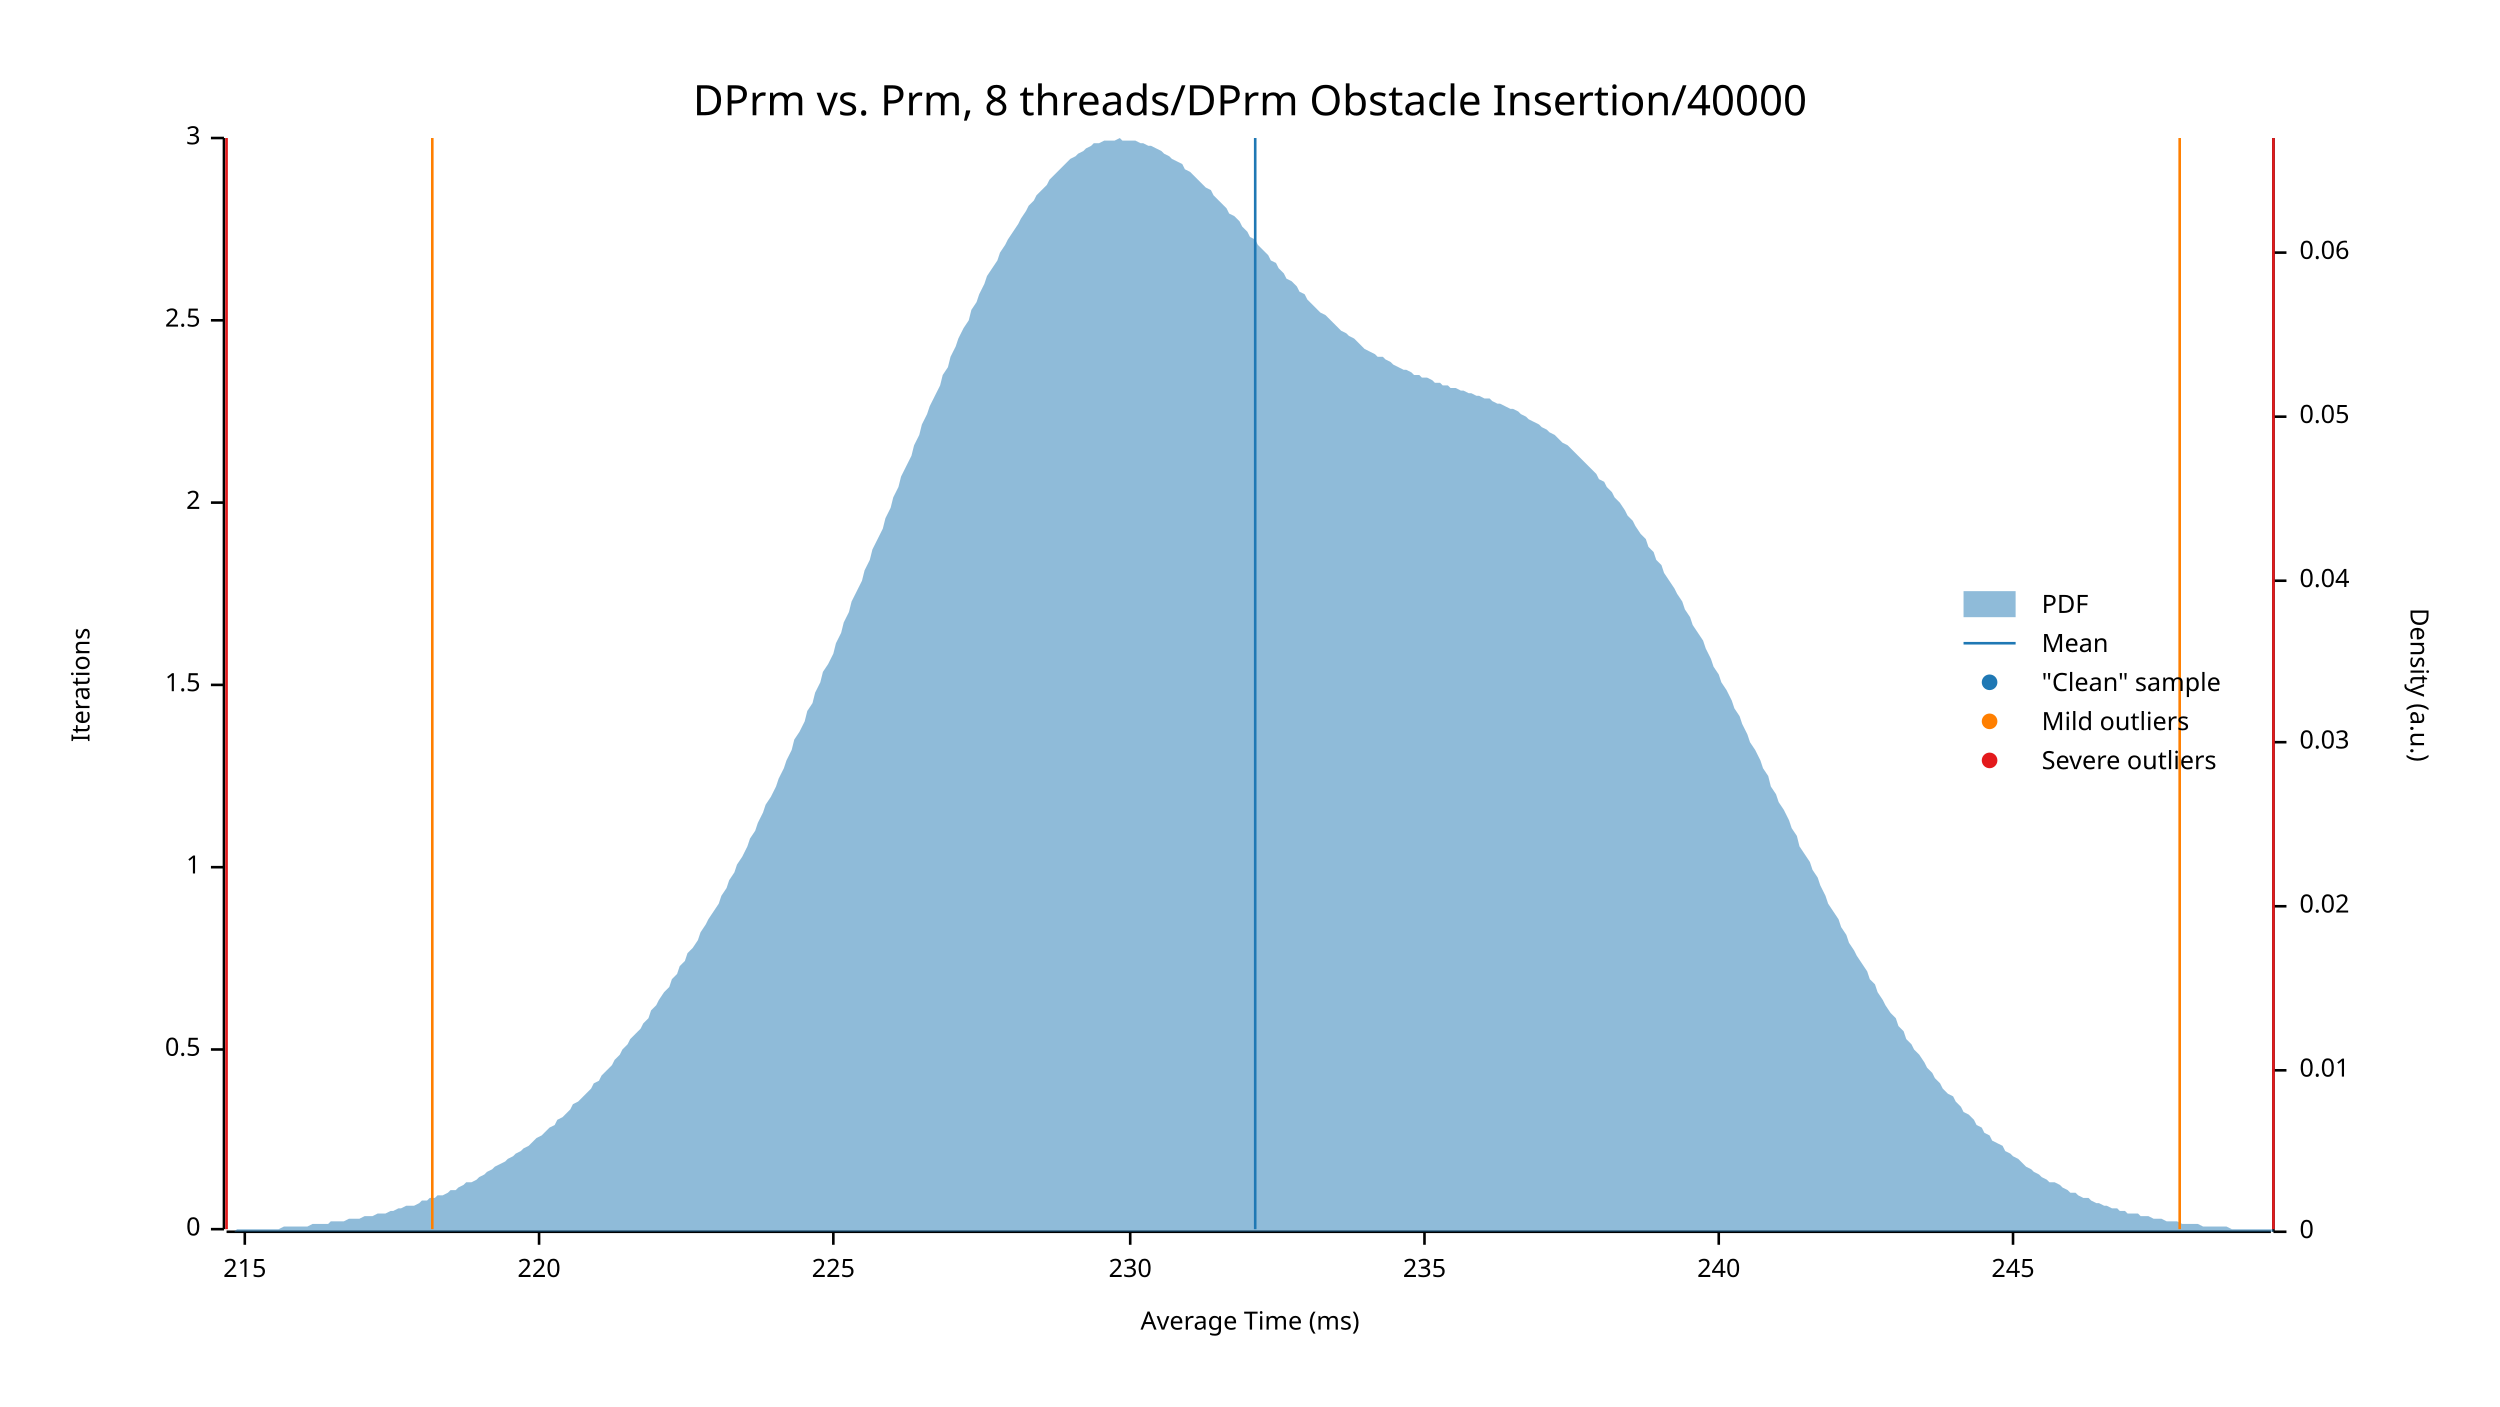
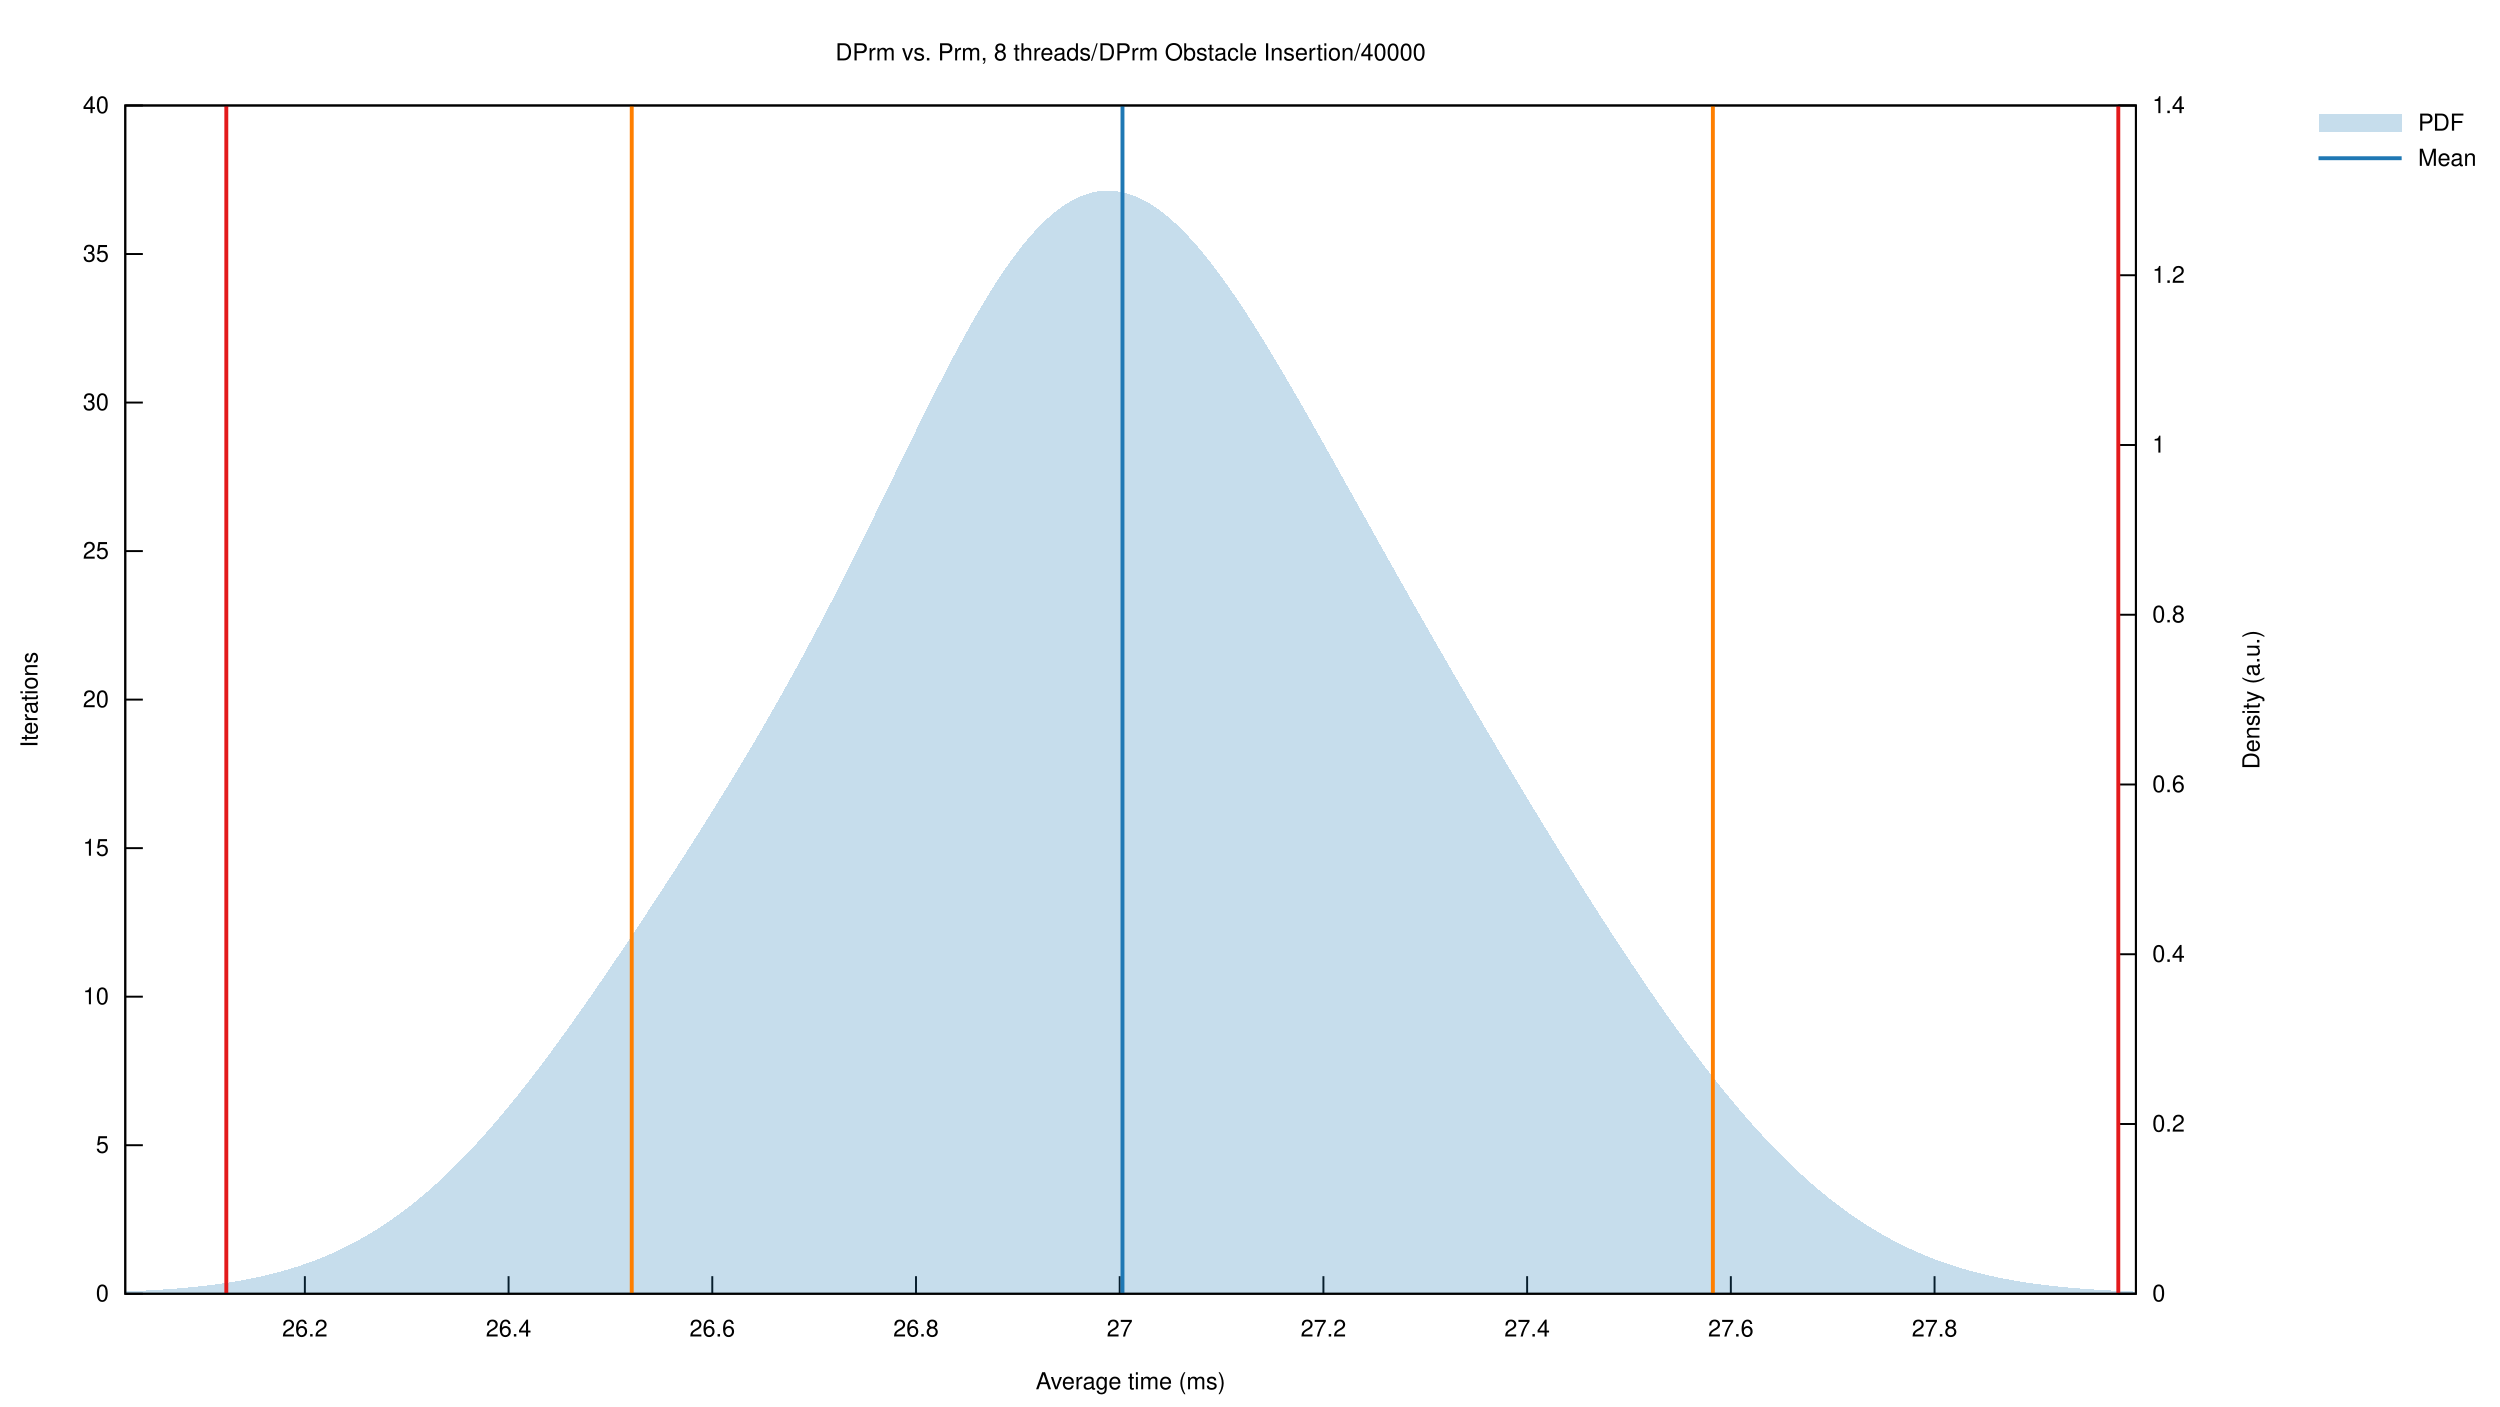
- <svg xmlns="http://www.w3.org/2000/svg" width="960" height="540" viewBox="0 0 960 540">
-   <text x="480" y="32" dy="0.76em" text-anchor="middle" font-family="sans-serif" font-size="16.129" opacity="1" fill="#000000">
- DPrm vs. Prm, 8 threads/DPrm Obstacle Insertion/40000
- </text>
-   <text x="27" y="263" dy="0.76em" text-anchor="middle" font-family="sans-serif" font-size="9.677" opacity="1" fill="#000000" transform="rotate(270, 27, 263)">
- Iterations
- </text>
-   <text x="480" y="513" dy="-0.5ex" text-anchor="middle" font-family="sans-serif" font-size="9.677" opacity="1" fill="#000000">
- Average Time (ms)
- </text>
-   <polyline fill="none" opacity="1" stroke="#000000" stroke-width="1" points="86,53 86,472 " />
-   <text x="77" y="472" dy="0.5ex" text-anchor="end" font-family="sans-serif" font-size="9.677" opacity="1" fill="#000000">
- 0
- </text>
-   <polyline fill="none" opacity="1" stroke="#000000" stroke-width="1" points="81,472 86,472 " />
-   <text x="77" y="403" dy="0.5ex" text-anchor="end" font-family="sans-serif" font-size="9.677" opacity="1" fill="#000000">
- 0.5
- </text>
-   <polyline fill="none" opacity="1" stroke="#000000" stroke-width="1" points="81,403 86,403 " />
-   <text x="77" y="333" dy="0.5ex" text-anchor="end" font-family="sans-serif" font-size="9.677" opacity="1" fill="#000000">
- 1
- </text>
-   <polyline fill="none" opacity="1" stroke="#000000" stroke-width="1" points="81,333 86,333 " />
-   <text x="77" y="263" dy="0.5ex" text-anchor="end" font-family="sans-serif" font-size="9.677" opacity="1" fill="#000000">
- 1.5
- </text>
-   <polyline fill="none" opacity="1" stroke="#000000" stroke-width="1" points="81,263 86,263 " />
-   <text x="77" y="193" dy="0.5ex" text-anchor="end" font-family="sans-serif" font-size="9.677" opacity="1" fill="#000000">
- 2
- </text>
-   <polyline fill="none" opacity="1" stroke="#000000" stroke-width="1" points="81,193 86,193 " />
-   <text x="77" y="123" dy="0.5ex" text-anchor="end" font-family="sans-serif" font-size="9.677" opacity="1" fill="#000000">
- 2.5
- </text>
-   <polyline fill="none" opacity="1" stroke="#000000" stroke-width="1" points="81,123 86,123 " />
-   <text x="77" y="53" dy="0.5ex" text-anchor="end" font-family="sans-serif" font-size="9.677" opacity="1" fill="#000000">
- 3
- </text>
-   <polyline fill="none" opacity="1" stroke="#000000" stroke-width="1" points="81,53 86,53 " />
-   <polyline fill="none" opacity="1" stroke="#000000" stroke-width="1" points="87,473 872,473 " />
-   <text x="94" y="483" dy="0.76em" text-anchor="middle" font-family="sans-serif" font-size="9.677" opacity="1" fill="#000000">
- 215
- </text>
-   <polyline fill="none" opacity="1" stroke="#000000" stroke-width="1" points="94,473 94,478 " />
-   <text x="207" y="483" dy="0.76em" text-anchor="middle" font-family="sans-serif" font-size="9.677" opacity="1" fill="#000000">
- 220
- </text>
-   <polyline fill="none" opacity="1" stroke="#000000" stroke-width="1" points="207,473 207,478 " />
-   <text x="320" y="483" dy="0.76em" text-anchor="middle" font-family="sans-serif" font-size="9.677" opacity="1" fill="#000000">
- 225
- </text>
-   <polyline fill="none" opacity="1" stroke="#000000" stroke-width="1" points="320,473 320,478 " />
-   <text x="434" y="483" dy="0.76em" text-anchor="middle" font-family="sans-serif" font-size="9.677" opacity="1" fill="#000000">
- 230
- </text>
-   <polyline fill="none" opacity="1" stroke="#000000" stroke-width="1" points="434,473 434,478 " />
-   <text x="547" y="483" dy="0.76em" text-anchor="middle" font-family="sans-serif" font-size="9.677" opacity="1" fill="#000000">
- 235
- </text>
-   <polyline fill="none" opacity="1" stroke="#000000" stroke-width="1" points="547,473 547,478 " />
-   <text x="660" y="483" dy="0.76em" text-anchor="middle" font-family="sans-serif" font-size="9.677" opacity="1" fill="#000000">
- 240
- </text>
-   <polyline fill="none" opacity="1" stroke="#000000" stroke-width="1" points="660,473 660,478 " />
-   <text x="773" y="483" dy="0.76em" text-anchor="middle" font-family="sans-serif" font-size="9.677" opacity="1" fill="#000000">
- 245
- </text>
-   <polyline fill="none" opacity="1" stroke="#000000" stroke-width="1" points="773,473 773,478 " />
-   <text x="933" y="263" dy="0.76em" text-anchor="middle" font-family="sans-serif" font-size="9.677" opacity="1" fill="#000000" transform="rotate(90, 933, 263)">
- Density (a.u.)
- </text>
-   <polyline fill="none" opacity="1" stroke="#000000" stroke-width="1" points="873,53 873,473 " />
-   <text x="883" y="473" dy="0.5ex" text-anchor="start" font-family="sans-serif" font-size="9.677" opacity="1" fill="#000000">
- 0
- </text>
-   <polyline fill="none" opacity="1" stroke="#000000" stroke-width="1" points="873,473 878,473 " />
-   <text x="883" y="411" dy="0.5ex" text-anchor="start" font-family="sans-serif" font-size="9.677" opacity="1" fill="#000000">
- 0.01
- </text>
-   <polyline fill="none" opacity="1" stroke="#000000" stroke-width="1" points="873,411 878,411 " />
-   <text x="883" y="348" dy="0.5ex" text-anchor="start" font-family="sans-serif" font-size="9.677" opacity="1" fill="#000000">
- 0.02
- </text>
-   <polyline fill="none" opacity="1" stroke="#000000" stroke-width="1" points="873,348 878,348 " />
-   <text x="883" y="285" dy="0.5ex" text-anchor="start" font-family="sans-serif" font-size="9.677" opacity="1" fill="#000000">
- 0.03
- </text>
-   <polyline fill="none" opacity="1" stroke="#000000" stroke-width="1" points="873,285 878,285 " />
-   <text x="883" y="223" dy="0.5ex" text-anchor="start" font-family="sans-serif" font-size="9.677" opacity="1" fill="#000000">
- 0.04
- </text>
-   <polyline fill="none" opacity="1" stroke="#000000" stroke-width="1" points="873,223 878,223 " />
-   <text x="883" y="160" dy="0.5ex" text-anchor="start" font-family="sans-serif" font-size="9.677" opacity="1" fill="#000000">
- 0.05
- </text>
-   <polyline fill="none" opacity="1" stroke="#000000" stroke-width="1" points="873,160 878,160 " />
-   <text x="883" y="97" dy="0.5ex" text-anchor="start" font-family="sans-serif" font-size="9.677" opacity="1" fill="#000000">
- 0.06
- </text>
-   <polyline fill="none" opacity="1" stroke="#000000" stroke-width="1" points="873,97 878,97 " />
-   <polygon opacity="0.5" fill="#1F78B4" points="87,473 88,473 90,473 91,472 93,472 94,472 96,472 98,472 99,472 101,472 102,472 104,472 105,472 107,472 109,471 110,471 112,471 113,471 115,471 116,471 118,471 120,470 121,470 123,470 124,470 126,470 127,469 129,469 131,469 132,469 134,468 135,468 137,468 138,468 140,467 142,467 143,467 145,466 146,466 148,466 150,465 151,465 153,464 154,464 156,463 157,463 159,463 161,462 162,461 164,461 165,460 167,460 168,459 170,459 172,458 173,457 175,457 176,456 178,455 179,454 181,454 183,453 184,452 186,451 187,450 189,449 190,448 192,447 194,446 195,445 197,444 198,443 200,442 201,441 203,440 205,438 206,437 208,436 209,435 211,433 213,432 214,430 216,429 217,428 219,426 220,424 222,423 224,421 225,420 227,418 228,416 230,415 231,413 233,411 235,409 236,407 238,405 239,403 241,401 242,399 244,397 246,395 247,393 249,391 250,388 252,386 253,384 255,381 257,379 258,376 260,374 261,371 263,369 264,366 266,364 268,361 269,358 271,355 272,353 274,350 276,347 277,344 279,341 280,338 282,335 283,332 285,329 287,325 288,322 290,319 291,316 293,312 294,309 296,306 298,302 299,299 301,295 302,292 304,288 305,284 307,281 309,277 310,273 312,270 313,266 315,262 316,258 318,255 320,251 321,247 323,243 324,239 326,235 327,231 329,227 331,223 332,219 334,215 335,211 337,207 339,203 340,199 342,195 343,191 345,187 346,183 348,179 350,175 351,171 353,167 354,163 356,159 357,156 359,152 361,148 362,144 364,141 365,137 367,133 368,130 370,126 372,123 373,119 375,116 376,113 378,109 379,106 381,103 383,100 384,97 386,94 387,92 389,89 391,86 392,84 394,81 395,79 397,77 398,75 400,73 402,71 403,69 405,67 406,66 408,64 409,63 411,61 413,60 414,59 416,58 417,57 419,56 420,55 422,55 424,54 425,54 427,54 428,54 430,53 431,54 433,54 435,54 436,54 438,55 439,55 441,56 442,56 444,57 446,58 447,59 449,60 450,61 452,62 454,63 455,65 457,66 458,67 460,69 461,70 463,72 465,73 466,75 468,77 469,78 471,80 472,82 474,83 476,85 477,87 479,89 480,91 482,92 483,94 485,96 487,98 488,100 490,101 491,103 493,105 494,107 496,108 498,110 499,112 501,113 502,115 504,117 505,118 507,120 509,121 510,122 512,124 513,125 515,127 517,128 518,129 520,130 521,131 523,133 524,134 526,135 528,136 529,137 531,137 532,138 534,139 535,140 537,141 539,142 540,142 542,143 543,144 545,144 546,145 548,145 550,146 551,147 553,147 554,148 556,148 557,149 559,149 561,150 562,150 564,151 565,151 567,152 568,152 570,153 572,153 573,154 575,155 576,155 578,156 580,157 581,157 583,158 584,159 586,160 587,161 589,162 591,163 592,164 594,165 595,166 597,167 598,168 600,170 602,171 603,172 605,174 606,175 608,177 609,178 611,180 613,182 614,184 616,185 617,187 619,189 620,191 622,193 624,196 625,198 627,200 628,202 630,205 632,207 633,210 635,212 636,215 638,217 639,220 641,223 643,226 644,228 646,231 647,234 649,237 650,240 652,243 654,246 655,249 657,253 658,256 660,259 661,262 663,265 665,269 666,272 668,275 669,278 671,282 672,285 674,288 676,292 677,295 679,298 680,302 682,305 683,308 685,311 687,315 688,318 690,321 691,325 693,328 695,331 696,334 698,337 699,340 701,344 702,347 704,350 706,353 707,356 709,359 710,362 712,365 713,367 715,370 717,373 718,376 720,378 721,381 723,384 724,386 726,389 728,391 729,394 731,396 732,399 734,401 735,403 737,405 739,408 740,410 742,412 743,414 745,416 746,418 748,420 750,421 751,423 753,425 754,427 756,428 758,430 759,432 761,433 762,435 764,436 765,438 767,439 769,440 770,442 772,443 773,444 775,445 776,446 778,448 780,449 781,450 783,451 784,452 786,453 787,454 789,454 791,455 792,456 794,457 795,458 797,458 798,459 800,460 802,460 803,461 805,462 806,462 808,463 809,463 811,464 813,464 814,465 816,465 817,466 819,466 821,466 822,467 824,467 825,467 827,468 828,468 830,468 832,469 833,469 835,469 836,469 838,470 839,470 841,470 843,470 844,470 846,471 847,471 849,471 850,471 852,471 854,471 855,471 857,472 858,472 860,472 861,472 863,472 865,472 866,472 868,472 869,472 871,472 873,472 873,473 87,473 " />
-   <polyline fill="none" opacity="1" stroke="#1F78B4" stroke-width="1" points="482,472 482,53 " />
-   <polyline fill="none" opacity="1" stroke="#FF7F00" stroke-width="1" points="166,472 166,53 " />
-   <polyline fill="none" opacity="1" stroke="#FF7F00" stroke-width="1" points="837,472 837,53 " />
-   <polyline fill="none" opacity="1" stroke="#E31A1C" stroke-width="1" points="87,472 87,53 " />
-   <polyline fill="none" opacity="1" stroke="#E31A1C" stroke-width="1" points="873,472 873,53 " />
-   <text x="784" y="228" dy="0.76em" text-anchor="start" font-family="sans-serif" font-size="9.677" opacity="1" fill="#000000">
- PDF
- </text>
-   <text x="784" y="243" dy="0.76em" text-anchor="start" font-family="sans-serif" font-size="9.677" opacity="1" fill="#000000">
- Mean
- </text>
-   <text x="784" y="258" dy="0.76em" text-anchor="start" font-family="sans-serif" font-size="9.677" opacity="1" fill="#000000">
- "Clean" sample
- </text>
-   <text x="784" y="273" dy="0.76em" text-anchor="start" font-family="sans-serif" font-size="9.677" opacity="1" fill="#000000">
- Mild outliers
- </text>
-   <text x="784" y="288" dy="0.76em" text-anchor="start" font-family="sans-serif" font-size="9.677" opacity="1" fill="#000000">
- Severe outliers
- </text>
-   <rect x="754" y="227" width="20" height="10" opacity="0.5" fill="#1F78B4" stroke="none" />
-   <polyline fill="none" opacity="1" stroke="#1F78B4" stroke-width="1" points="754,247 774,247 " />
-   <circle cx="764" cy="262" r="3" opacity="1" fill="#1F78B4" stroke="none" stroke-width="1" />
-   <circle cx="764" cy="277" r="3" opacity="1" fill="#FF7F00" stroke="none" stroke-width="1" />
-   <circle cx="764" cy="292" r="3" opacity="1" fill="#E31A1C" stroke="none" stroke-width="1" />
+ <svg xmlns="http://www.w3.org/2000/svg" xmlns:xlink="http://www.w3.org/1999/xlink" viewBox="0 0 1280 720">
+   <g id="gnuplot_canvas">
+     <rect x="0" y="0" width="1280" height="720" fill="none" />
+     <defs>
+       <circle id="gpDot" r="0.5" stroke-width="0.5" stroke="currentColor" />
+       <path id="gpPt0" stroke-width="0.222" stroke="currentColor" d="M-1,0 h2 M0,-1 v2" />
+       <path id="gpPt1" stroke-width="0.222" stroke="currentColor" d="M-1,-1 L1,1 M1,-1 L-1,1" />
+       <path id="gpPt2" stroke-width="0.222" stroke="currentColor" d="M-1,0 L1,0 M0,-1 L0,1 M-1,-1 L1,1 M-1,1 L1,-1" />
+       <rect id="gpPt3" stroke-width="0.222" stroke="currentColor" x="-1" y="-1" width="2" height="2" />
+       <rect id="gpPt4" stroke-width="0.222" stroke="currentColor" fill="currentColor" x="-1" y="-1" width="2" height="2" />
+       <circle id="gpPt5" stroke-width="0.222" stroke="currentColor" cx="0" cy="0" r="1" />
+       <use xlink:href="#gpPt5" id="gpPt6" fill="currentColor" stroke="none" />
+       <path id="gpPt7" stroke-width="0.222" stroke="currentColor" d="M0,-1.33 L-1.33,0.67 L1.33,0.67 z" />
+       <use xlink:href="#gpPt7" id="gpPt8" fill="currentColor" stroke="none" />
+       <use xlink:href="#gpPt7" id="gpPt9" stroke="currentColor" transform="rotate(180)" />
+       <use xlink:href="#gpPt9" id="gpPt10" fill="currentColor" stroke="none" />
+       <use xlink:href="#gpPt3" id="gpPt11" stroke="currentColor" transform="rotate(45)" />
+       <use xlink:href="#gpPt11" id="gpPt12" fill="currentColor" stroke="none" />
+       <path id="gpPt13" stroke-width="0.222" stroke="currentColor" d="M0,1.330 L1.265,0.411 L0.782,-1.067 L-0.782,-1.076 L-1.265,0.411 z" />
+       <use xlink:href="#gpPt13" id="gpPt14" fill="currentColor" stroke="none" />
+       <filter id="textbox" filterUnits="objectBoundingBox" x="0" y="0" height="1" width="1">
+         <feFlood flood-color="white" flood-opacity="1" result="bgnd" />
+         <feComposite in="SourceGraphic" in2="bgnd" operator="atop" />
+       </filter>
+       <filter id="greybox" filterUnits="objectBoundingBox" x="0" y="0" height="1" width="1">
+         <feFlood flood-color="lightgrey" flood-opacity="1" result="grey" />
+         <feComposite in="SourceGraphic" in2="grey" operator="atop" />
+       </filter>
+     </defs>
+     <g fill="none" color="white" stroke="currentColor" stroke-width="1.00" stroke-linecap="butt" stroke-linejoin="miter">
+ </g>
+     <g fill="none" color="black" stroke="currentColor" stroke-width="1.00" stroke-linecap="butt" stroke-linejoin="miter">
+       <path stroke="black" d="M64.14,662.40 L73.14,662.40  " />
+       <g transform="translate(55.75,666.30)" stroke="none" fill="black" font-family="Helvetica" font-size="12.00" text-anchor="end">
+         <text>
+           <tspan font-family="Helvetica"> 0</tspan>
+         </text>
+       </g>
+     </g>
+     <g fill="none" color="black" stroke="currentColor" stroke-width="1.00" stroke-linecap="butt" stroke-linejoin="miter">
+       <path stroke="black" d="M64.14,586.35 L73.14,586.35  " />
+       <g transform="translate(55.75,590.25)" stroke="none" fill="black" font-family="Helvetica" font-size="12.00" text-anchor="end">
+         <text>
+           <tspan font-family="Helvetica"> 5</tspan>
+         </text>
+       </g>
+     </g>
+     <g fill="none" color="black" stroke="currentColor" stroke-width="1.00" stroke-linecap="butt" stroke-linejoin="miter">
+       <path stroke="black" d="M64.14,510.30 L73.14,510.30  " />
+       <g transform="translate(55.75,514.20)" stroke="none" fill="black" font-family="Helvetica" font-size="12.00" text-anchor="end">
+         <text>
+           <tspan font-family="Helvetica"> 10</tspan>
+         </text>
+       </g>
+     </g>
+     <g fill="none" color="black" stroke="currentColor" stroke-width="1.00" stroke-linecap="butt" stroke-linejoin="miter">
+       <path stroke="black" d="M64.14,434.25 L73.14,434.25  " />
+       <g transform="translate(55.75,438.15)" stroke="none" fill="black" font-family="Helvetica" font-size="12.00" text-anchor="end">
+         <text>
+           <tspan font-family="Helvetica"> 15</tspan>
+         </text>
+       </g>
+     </g>
+     <g fill="none" color="black" stroke="currentColor" stroke-width="1.00" stroke-linecap="butt" stroke-linejoin="miter">
+       <path stroke="black" d="M64.14,358.20 L73.14,358.20  " />
+       <g transform="translate(55.75,362.10)" stroke="none" fill="black" font-family="Helvetica" font-size="12.00" text-anchor="end">
+         <text>
+           <tspan font-family="Helvetica"> 20</tspan>
+         </text>
+       </g>
+     </g>
+     <g fill="none" color="black" stroke="currentColor" stroke-width="1.00" stroke-linecap="butt" stroke-linejoin="miter">
+       <path stroke="black" d="M64.14,282.16 L73.14,282.16  " />
+       <g transform="translate(55.75,286.06)" stroke="none" fill="black" font-family="Helvetica" font-size="12.00" text-anchor="end">
+         <text>
+           <tspan font-family="Helvetica"> 25</tspan>
+         </text>
+       </g>
+     </g>
+     <g fill="none" color="black" stroke="currentColor" stroke-width="1.00" stroke-linecap="butt" stroke-linejoin="miter">
+       <path stroke="black" d="M64.14,206.11 L73.14,206.11  " />
+       <g transform="translate(55.75,210.01)" stroke="none" fill="black" font-family="Helvetica" font-size="12.00" text-anchor="end">
+         <text>
+           <tspan font-family="Helvetica"> 30</tspan>
+         </text>
+       </g>
+     </g>
+     <g fill="none" color="black" stroke="currentColor" stroke-width="1.00" stroke-linecap="butt" stroke-linejoin="miter">
+       <path stroke="black" d="M64.14,130.06 L73.14,130.06  " />
+       <g transform="translate(55.75,133.96)" stroke="none" fill="black" font-family="Helvetica" font-size="12.00" text-anchor="end">
+         <text>
+           <tspan font-family="Helvetica"> 35</tspan>
+         </text>
+       </g>
+     </g>
+     <g fill="none" color="black" stroke="currentColor" stroke-width="1.00" stroke-linecap="butt" stroke-linejoin="miter">
+       <path stroke="black" d="M64.14,54.01 L73.14,54.01  " />
+       <g transform="translate(55.75,57.91)" stroke="none" fill="black" font-family="Helvetica" font-size="12.00" text-anchor="end">
+         <text>
+           <tspan font-family="Helvetica"> 40</tspan>
+         </text>
+       </g>
+     </g>
+     <g fill="none" color="black" stroke="currentColor" stroke-width="1.00" stroke-linecap="butt" stroke-linejoin="miter">
+       <path stroke="black" d="M156.09,662.40 L156.09,653.40  " />
+       <g transform="translate(156.09,684.30)" stroke="none" fill="black" font-family="Helvetica" font-size="12.00" text-anchor="middle">
+         <text>
+           <tspan font-family="Helvetica"> 26.2</tspan>
+         </text>
+       </g>
+     </g>
+     <g fill="none" color="black" stroke="currentColor" stroke-width="1.00" stroke-linecap="butt" stroke-linejoin="miter">
+       <path stroke="black" d="M260.39,662.40 L260.39,653.40  " />
+       <g transform="translate(260.39,684.30)" stroke="none" fill="black" font-family="Helvetica" font-size="12.00" text-anchor="middle">
+         <text>
+           <tspan font-family="Helvetica"> 26.4</tspan>
+         </text>
+       </g>
+     </g>
+     <g fill="none" color="black" stroke="currentColor" stroke-width="1.00" stroke-linecap="butt" stroke-linejoin="miter">
+       <path stroke="black" d="M364.69,662.40 L364.69,653.40  " />
+       <g transform="translate(364.69,684.30)" stroke="none" fill="black" font-family="Helvetica" font-size="12.00" text-anchor="middle">
+         <text>
+           <tspan font-family="Helvetica"> 26.6</tspan>
+         </text>
+       </g>
+     </g>
+     <g fill="none" color="black" stroke="currentColor" stroke-width="1.00" stroke-linecap="butt" stroke-linejoin="miter">
+       <path stroke="black" d="M468.99,662.40 L468.99,653.40  " />
+       <g transform="translate(468.99,684.30)" stroke="none" fill="black" font-family="Helvetica" font-size="12.00" text-anchor="middle">
+         <text>
+           <tspan font-family="Helvetica"> 26.8</tspan>
+         </text>
+       </g>
+     </g>
+     <g fill="none" color="black" stroke="currentColor" stroke-width="1.00" stroke-linecap="butt" stroke-linejoin="miter">
+       <path stroke="black" d="M573.29,662.40 L573.29,653.40  " />
+       <g transform="translate(573.29,684.30)" stroke="none" fill="black" font-family="Helvetica" font-size="12.00" text-anchor="middle">
+         <text>
+           <tspan font-family="Helvetica"> 27</tspan>
+         </text>
+       </g>
+     </g>
+     <g fill="none" color="black" stroke="currentColor" stroke-width="1.00" stroke-linecap="butt" stroke-linejoin="miter">
+       <path stroke="black" d="M677.59,662.40 L677.59,653.40  " />
+       <g transform="translate(677.59,684.30)" stroke="none" fill="black" font-family="Helvetica" font-size="12.00" text-anchor="middle">
+         <text>
+           <tspan font-family="Helvetica"> 27.2</tspan>
+         </text>
+       </g>
+     </g>
+     <g fill="none" color="black" stroke="currentColor" stroke-width="1.00" stroke-linecap="butt" stroke-linejoin="miter">
+       <path stroke="black" d="M781.89,662.40 L781.89,653.40  " />
+       <g transform="translate(781.89,684.30)" stroke="none" fill="black" font-family="Helvetica" font-size="12.00" text-anchor="middle">
+         <text>
+           <tspan font-family="Helvetica"> 27.4</tspan>
+         </text>
+       </g>
+     </g>
+     <g fill="none" color="black" stroke="currentColor" stroke-width="1.00" stroke-linecap="butt" stroke-linejoin="miter">
+       <path stroke="black" d="M886.19,662.40 L886.19,653.40  " />
+       <g transform="translate(886.19,684.30)" stroke="none" fill="black" font-family="Helvetica" font-size="12.00" text-anchor="middle">
+         <text>
+           <tspan font-family="Helvetica"> 27.6</tspan>
+         </text>
+       </g>
+     </g>
+     <g fill="none" color="black" stroke="currentColor" stroke-width="1.00" stroke-linecap="butt" stroke-linejoin="miter">
+       <path stroke="black" d="M990.49,662.40 L990.49,653.40  " />
+       <g transform="translate(990.49,684.30)" stroke="none" fill="black" font-family="Helvetica" font-size="12.00" text-anchor="middle">
+         <text>
+           <tspan font-family="Helvetica"> 27.8</tspan>
+         </text>
+       </g>
+     </g>
+     <g fill="none" color="black" stroke="currentColor" stroke-width="1.00" stroke-linecap="butt" stroke-linejoin="miter">
+       <path stroke="black" d="M1093.58,662.40 L1084.58,662.40  " />
+       <g transform="translate(1101.97,666.30)" stroke="none" fill="black" font-family="Helvetica" font-size="12.00" text-anchor="start">
+         <text>
+           <tspan font-family="Helvetica"> 0</tspan>
+         </text>
+       </g>
+     </g>
+     <g fill="none" color="black" stroke="currentColor" stroke-width="1.00" stroke-linecap="butt" stroke-linejoin="miter">
+       <path stroke="black" d="M1093.58,575.49 L1084.58,575.49  " />
+       <g transform="translate(1101.97,579.39)" stroke="none" fill="black" font-family="Helvetica" font-size="12.00" text-anchor="start">
+         <text>
+           <tspan font-family="Helvetica"> 0.2</tspan>
+         </text>
+       </g>
+     </g>
+     <g fill="none" color="black" stroke="currentColor" stroke-width="1.00" stroke-linecap="butt" stroke-linejoin="miter">
+       <path stroke="black" d="M1093.58,488.57 L1084.58,488.57  " />
+       <g transform="translate(1101.97,492.47)" stroke="none" fill="black" font-family="Helvetica" font-size="12.00" text-anchor="start">
+         <text>
+           <tspan font-family="Helvetica"> 0.4</tspan>
+         </text>
+       </g>
+     </g>
+     <g fill="none" color="black" stroke="currentColor" stroke-width="1.00" stroke-linecap="butt" stroke-linejoin="miter">
+       <path stroke="black" d="M1093.58,401.66 L1084.58,401.66  " />
+       <g transform="translate(1101.97,405.56)" stroke="none" fill="black" font-family="Helvetica" font-size="12.00" text-anchor="start">
+         <text>
+           <tspan font-family="Helvetica"> 0.6</tspan>
+         </text>
+       </g>
+     </g>
+     <g fill="none" color="black" stroke="currentColor" stroke-width="1.00" stroke-linecap="butt" stroke-linejoin="miter">
+       <path stroke="black" d="M1093.58,314.75 L1084.58,314.75  " />
+       <g transform="translate(1101.97,318.65)" stroke="none" fill="black" font-family="Helvetica" font-size="12.00" text-anchor="start">
+         <text>
+           <tspan font-family="Helvetica"> 0.8</tspan>
+         </text>
+       </g>
+     </g>
+     <g fill="none" color="black" stroke="currentColor" stroke-width="1.00" stroke-linecap="butt" stroke-linejoin="miter">
+       <path stroke="black" d="M1093.58,227.84 L1084.58,227.84  " />
+       <g transform="translate(1101.97,231.74)" stroke="none" fill="black" font-family="Helvetica" font-size="12.00" text-anchor="start">
+         <text>
+           <tspan font-family="Helvetica"> 1</tspan>
+         </text>
+       </g>
+     </g>
+     <g fill="none" color="black" stroke="currentColor" stroke-width="1.00" stroke-linecap="butt" stroke-linejoin="miter">
+       <path stroke="black" d="M1093.58,140.92 L1084.58,140.92  " />
+       <g transform="translate(1101.97,144.82)" stroke="none" fill="black" font-family="Helvetica" font-size="12.00" text-anchor="start">
+         <text>
+           <tspan font-family="Helvetica"> 1.2</tspan>
+         </text>
+       </g>
+     </g>
+     <g fill="none" color="black" stroke="currentColor" stroke-width="1.00" stroke-linecap="butt" stroke-linejoin="miter">
+       <path stroke="black" d="M1093.58,54.01 L1084.58,54.01  " />
+       <g transform="translate(1101.97,57.91)" stroke="none" fill="black" font-family="Helvetica" font-size="12.00" text-anchor="start">
+         <text>
+           <tspan font-family="Helvetica"> 1.4</tspan>
+         </text>
+       </g>
+     </g>
+     <g fill="none" color="black" stroke="currentColor" stroke-width="1.00" stroke-linecap="butt" stroke-linejoin="miter">
+ </g>
+     <g fill="none" color="black" stroke="currentColor" stroke-width="1.00" stroke-linecap="butt" stroke-linejoin="miter">
+       <path stroke="black" d="M64.14,54.01 L64.14,662.40 L1093.58,662.40 L1093.58,54.01 L64.14,54.01 Z  " />
+     </g>
+     <g fill="none" color="black" stroke="currentColor" stroke-width="1.00" stroke-linecap="butt" stroke-linejoin="miter">
+ </g>
+     <g id="gnuplot_plot_1">
+       <g fill="none" color="black" stroke="currentColor" stroke-width="1.00" stroke-linecap="butt" stroke-linejoin="miter">
+         <g transform="translate(1238.04,66.91)" stroke="none" fill="black" font-family="Helvetica" font-size="12.00" text-anchor="start">
+           <text>
+             <tspan font-family="Helvetica">PDF</tspan>
+           </text>
+         </g>
+       </g>
+       <g fill="none" color="black" stroke="currentColor" stroke-width="1.00" stroke-linecap="butt" stroke-linejoin="miter">
+         <g stroke="none" shape-rendering="crispEdges">
+           <polygon fill="rgb( 31, 120, 180)" fill-opacity="0.25" points="1187.09,67.51 1229.65,67.51 1229.65,58.51 1187.09,58.51 " />
+           <polygon fill="rgb( 31, 120, 180)" fill-opacity="0.25" points="64.14,661.23 66.20,661.14 68.27,661.06 70.33,660.96 72.39,660.87 74.46,660.76 76.52,660.65 78.58,660.53 80.64,660.41 82.71,660.28 84.77,660.14 86.83,659.99 88.90,659.84 90.96,659.67 93.02,659.50 95.09,659.32 97.15,659.13 99.21,658.92 101.27,658.71 103.34,658.48 105.40,658.25 107.46,658.00 109.53,657.74 111.59,657.46 113.65,657.17 115.72,656.87 117.78,656.55 119.84,656.22 121.90,655.87 123.97,655.50 126.03,655.12 128.09,654.71 130.16,654.29 132.22,653.86 134.28,653.40 136.35,652.92 138.41,652.42 140.47,651.90 142.53,651.35 144.60,650.79 146.66,650.20 148.72,649.58 150.79,648.94 152.85,648.28 154.91,647.59 156.98,646.87 159.04,646.13 161.10,645.35 163.16,644.55 165.23,643.72 167.29,642.86 169.35,641.97 171.42,641.05 173.48,640.09 175.54,639.11 177.61,638.09 179.67,637.03 181.73,635.94 183.79,634.82 185.86,633.67 187.92,632.47 189.98,631.24 192.05,629.98 194.11,628.68 196.17,627.34 198.24,625.96 200.30,624.55 202.36,623.09 204.42,621.60 206.49,620.07 208.55,618.51 210.61,616.90 212.68,615.25 214.74,613.57 216.80,611.84 218.87,610.08 220.93,608.27 222.99,606.43 225.05,604.55 227.12,602.63 229.18,600.67 231.24,598.67 233.31,596.64 235.37,594.56 237.43,592.45 239.50,590.30 241.56,588.12 243.62,585.90 245.68,583.64 247.75,581.34 249.81,579.02 251.87,576.65 253.94,574.26 256.00,571.83 258.06,569.37 260.13,566.87 262.19,564.35 264.25,561.79 266.31,559.21 268.38,556.60 270.44,553.96 272.50,551.29 274.57,548.60 276.63,545.88 278.69,543.13 280.76,540.37 282.82,537.58 284.88,534.77 286.94,531.93 289.01,529.08 291.07,526.21 293.13,523.31 295.20,520.40 297.26,517.48 299.32,514.53 301.39,511.58 303.45,508.60 305.51,505.61 307.57,502.61 309.64,499.60 311.70,496.57 313.76,493.53 315.83,490.48 317.89,487.42 319.95,484.35 322.02,481.27 324.08,478.18 326.14,475.07 328.20,471.96 330.27,468.84 332.33,465.71 334.39,462.57 336.46,459.43 338.52,456.27 340.58,453.10 342.65,449.93 344.71,446.74 346.77,443.54 348.83,440.34 350.90,437.12 352.96,433.89 355.02,430.65 357.09,427.40 359.15,424.14 361.21,420.86 363.28,417.57 365.34,414.26 367.40,410.94 369.46,407.60 371.53,404.25 373.59,400.88 375.65,397.49 377.72,394.08 379.78,390.65 381.84,387.20 383.91,383.73 385.97,380.24 388.03,376.73 390.09,373.19 392.16,369.63 394.22,366.04 396.28,362.43 398.35,358.80 400.41,355.13 402.47,351.44 404.54,347.73 406.60,343.99 408.66,340.21 410.73,336.42 412.79,332.59 414.85,328.74 416.91,324.85 418.98,320.95 421.04,317.01 423.10,313.05 425.17,309.06 427.23,305.04 429.29,301.01 431.36,296.94 433.42,292.86 435.48,288.75 437.54,284.62 439.61,280.47 441.67,276.31 443.73,272.13 445.80,267.93 447.86,263.72 449.92,259.50 451.99,255.28 454.05,251.04 456.11,246.80 458.17,242.57 460.24,238.33 462.30,234.09 464.36,229.86 466.43,225.65 468.49,221.44 470.55,217.25 472.62,213.08 474.68,208.93 476.74,204.80 478.80,200.70 480.87,196.64 482.93,192.61 484.99,188.62 487.06,184.67 489.12,180.76 491.18,176.91 493.25,173.11 495.31,169.36 497.37,165.68 499.43,162.06 501.50,158.51 503.56,155.03 505.62,151.62 507.69,148.29 509.75,145.04 511.81,141.88 513.88,138.81 515.94,135.82 518.00,132.93 520.06,130.14 522.13,127.45 524.19,124.85 526.25,122.37 528.32,119.99 530.38,117.73 532.44,115.57 534.51,113.53 536.57,111.61 538.63,109.80 540.69,108.12 542.76,106.56 544.82,105.12 546.88,103.80 548.95,102.61 551.01,101.55 553.07,100.61 555.14,99.80 557.20,99.12 559.26,98.56 561.32,98.13 563.39,97.83 565.45,97.66 567.51,97.61 569.58,97.70 571.64,97.90 573.70,98.23 575.77,98.68 577.83,99.26 579.89,99.96 581.95,100.77 584.02,101.71 586.08,102.75 588.14,103.92 590.21,105.19 592.27,106.58 594.33,108.07 596.40,109.67 598.46,111.37 600.52,113.17 602.58,115.06 604.65,117.06 606.71,119.14 608.77,121.32 610.84,123.58 612.90,125.93 614.96,128.36 617.03,130.87 619.09,133.45 621.15,136.11 623.21,138.84 625.28,141.63 627.34,144.49 629.40,147.41 631.47,150.39 633.53,153.43 635.59,156.52 637.66,159.65 639.72,162.84 641.78,166.07 643.84,169.35 645.91,172.66 647.97,176.01 650.03,179.40 652.10,182.82 654.16,186.27 656.22,189.75 658.29,193.26 660.35,196.79 662.41,200.34 664.47,203.91 666.54,207.50 668.60,211.11 670.66,214.73 672.73,218.36 674.79,222.01 676.85,225.66 678.92,229.33 680.98,233.00 683.04,236.68 685.10,240.36 687.17,244.05 689.23,247.74 691.29,251.43 693.36,255.12 695.42,258.82 697.48,262.51 699.55,266.20 701.61,269.89 703.67,273.57 705.73,277.25 707.80,280.93 709.86,284.61 711.92,288.27 713.99,291.94 716.05,295.60 718.11,299.25 720.18,302.90 722.24,306.54 724.30,310.17 726.36,313.80 728.43,317.41 730.49,321.03 732.55,324.63 734.62,328.23 736.68,331.82 738.74,335.40 740.81,338.98 742.87,342.55 744.93,346.11 746.99,349.66 749.06,353.21 751.12,356.74 753.18,360.27 755.25,363.80 757.31,367.31 759.37,370.82 761.44,374.31 763.50,377.80 765.56,381.29 767.63,384.76 769.69,388.23 771.75,391.69 773.81,395.14 775.88,398.58 777.94,402.01 780.00,405.44 782.07,408.85 784.13,412.26 786.19,415.66 788.26,419.05 790.32,422.43 792.38,425.80 794.44,429.16 796.51,432.51 798.57,435.85 800.63,439.18 802.70,442.50 804.76,445.81 806.82,449.11 808.89,452.39 810.95,455.66 813.01,458.93 815.07,462.17 817.14,465.41 819.20,468.63 821.26,471.84 823.33,475.03 825.39,478.21 827.45,481.38 829.52,484.52 831.58,487.65 833.64,490.77 835.70,493.87 837.77,496.95 839.83,500.01 841.89,503.05 843.96,506.08 846.02,509.08 848.08,512.06 850.15,515.03 852.21,517.97 854.27,520.89 856.33,523.78 858.40,526.66 860.46,529.51 862.52,532.33 864.59,535.13 866.65,537.91 868.71,540.66 870.78,543.38 872.84,546.07 874.90,548.74 876.96,551.38 879.03,553.99 881.09,556.57 883.15,559.12 885.22,561.64 887.28,564.13 889.34,566.59 891.41,569.02 893.47,571.41 895.53,573.77 897.59,576.10 899.66,578.40 901.72,580.66 903.78,582.89 905.85,585.08 907.91,587.24 909.97,589.37 912.04,591.46 914.10,593.51 916.16,595.53 918.22,597.51 920.29,599.45 922.35,601.36 924.41,603.24 926.48,605.07 928.54,606.87 930.60,608.64 932.67,610.36 934.73,612.05 936.79,613.71 938.85,615.33 940.92,616.91 942.98,618.46 945.04,619.96 947.11,621.44 949.17,622.88 951.23,624.28 953.30,625.65 955.36,626.98 957.42,628.28 959.48,629.54 961.55,630.77 963.61,631.97 965.67,633.13 967.74,634.26 969.80,635.36 971.86,636.43 973.93,637.46 975.99,638.47 978.05,639.44 980.11,640.38 982.18,641.29 984.24,642.18 986.30,643.03 988.37,643.86 990.43,644.66 992.49,645.43 994.56,646.17 996.62,646.89 998.68,647.59 1000.74,648.26 1002.81,648.90 1004.87,649.52 1006.93,650.12 1009.00,650.69 1011.06,651.25 1013.12,651.78 1015.19,652.29 1017.25,652.78 1019.31,653.25 1021.37,653.70 1023.44,654.14 1025.50,654.55 1027.56,654.95 1029.63,655.33 1031.69,655.70 1033.75,656.04 1035.82,656.38 1037.88,656.70 1039.94,657.00 1042.00,657.29 1044.07,657.57 1046.13,657.83 1048.19,658.08 1050.26,658.32 1052.32,658.55 1054.38,658.77 1056.45,658.97 1058.51,659.17 1060.57,659.35 1062.63,659.53 1064.70,659.70 1066.76,659.86 1068.82,660.01 1070.89,660.15 1072.95,660.29 1075.01,660.42 1077.08,660.54 1079.14,660.65 1081.20,660.76 1083.26,660.86 1085.33,660.96 1087.39,661.05 1089.45,661.14 1091.52,661.22 1093.58,661.29 1093.58,662.40 1091.52,662.40 1089.45,662.40 1087.39,662.40 1085.33,662.40 1083.26,662.40 1081.20,662.40 1079.14,662.40 1077.08,662.40 1075.01,662.40 1072.95,662.40 1070.89,662.40 1068.82,662.40 1066.76,662.40 1064.70,662.40 1062.63,662.40 1060.57,662.40 1058.51,662.40 1056.45,662.40 1054.38,662.40 1052.32,662.40 1050.26,662.40 1048.19,662.40 1046.13,662.40 1044.07,662.40 1042.00,662.40 1039.94,662.40 1037.88,662.40 1035.82,662.40 1033.75,662.40 1031.69,662.40 1029.63,662.40 1027.56,662.40 1025.50,662.40 1023.44,662.40 1021.37,662.40 1019.31,662.40 1017.25,662.40 1015.19,662.40 1013.12,662.40 1011.06,662.40 1009.00,662.40 1006.93,662.40 1004.87,662.40 1002.81,662.40 1000.74,662.40 998.68,662.40 996.62,662.40 994.56,662.40 992.49,662.40 990.43,662.40 988.37,662.40 986.30,662.40 984.24,662.40 982.18,662.40 980.11,662.40 978.05,662.40 975.99,662.40 973.93,662.40 971.86,662.40 969.80,662.40 967.74,662.40 965.67,662.40 963.61,662.40 961.55,662.40 959.48,662.40 957.42,662.40 955.36,662.40 953.30,662.40 951.23,662.40 949.17,662.40 947.11,662.40 945.04,662.40 942.98,662.40 940.92,662.40 938.85,662.40 936.79,662.40 934.73,662.40 932.67,662.40 930.60,662.40 928.54,662.40 926.48,662.40 924.41,662.40 922.35,662.40 920.29,662.40 918.22,662.40 916.16,662.40 914.10,662.40 912.04,662.40 909.97,662.40 907.91,662.40 905.85,662.40 903.78,662.40 901.72,662.40 899.66,662.40 897.59,662.40 895.53,662.40 893.47,662.40 891.41,662.40 889.34,662.40 887.28,662.40 885.22,662.40 883.15,662.40 881.09,662.40 879.03,662.40 876.96,662.40 874.90,662.40 872.84,662.40 870.78,662.40 868.71,662.40 866.65,662.40 864.59,662.40 862.52,662.40 860.46,662.40 858.40,662.40 856.33,662.40 854.27,662.40 852.21,662.40 850.15,662.40 848.08,662.40 846.02,662.40 843.96,662.40 841.89,662.40 839.83,662.40 837.77,662.40 835.70,662.40 833.64,662.40 831.58,662.40 829.52,662.40 827.45,662.40 825.39,662.40 823.33,662.40 821.26,662.40 819.20,662.40 817.14,662.40 815.07,662.40 813.01,662.40 810.95,662.40 808.89,662.40 806.82,662.40 804.76,662.40 802.70,662.40 800.63,662.40 798.57,662.40 796.51,662.40 794.44,662.40 792.38,662.40 790.32,662.40 788.26,662.40 786.19,662.40 784.13,662.40 782.07,662.40 780.00,662.40 777.94,662.40 775.88,662.40 773.81,662.40 771.75,662.40 769.69,662.40 767.63,662.40 765.56,662.40 763.50,662.40 761.44,662.40 759.37,662.40 757.31,662.40 755.25,662.40 753.18,662.40 751.12,662.40 749.06,662.40 746.99,662.40 744.93,662.40 742.87,662.40 740.81,662.40 738.74,662.40 736.68,662.40 734.62,662.40 732.55,662.40 730.49,662.40 728.43,662.40 726.36,662.40 724.30,662.40 722.24,662.40 720.18,662.40 718.11,662.40 716.05,662.40 713.99,662.40 711.92,662.40 709.86,662.40 707.80,662.40 705.73,662.40 703.67,662.40 701.61,662.40 699.55,662.40 697.48,662.40 695.42,662.40 693.36,662.40 691.29,662.40 689.23,662.40 687.17,662.40 685.10,662.40 683.04,662.40 680.98,662.40 678.92,662.40 676.85,662.40 674.79,662.40 672.73,662.40 670.66,662.40 668.60,662.40 666.54,662.40 664.47,662.40 662.41,662.40 660.35,662.40 658.29,662.40 656.22,662.40 654.16,662.40 652.10,662.40 650.03,662.40 647.97,662.40 645.91,662.40 643.84,662.40 641.78,662.40 639.72,662.40 637.66,662.40 635.59,662.40 633.53,662.40 631.47,662.40 629.40,662.40 627.34,662.40 625.28,662.40 623.21,662.40 621.15,662.40 619.09,662.40 617.03,662.40 614.96,662.40 612.90,662.40 610.84,662.40 608.77,662.40 606.71,662.40 604.65,662.40 602.58,662.40 600.52,662.40 598.46,662.40 596.40,662.40 594.33,662.40 592.27,662.40 590.21,662.40 588.14,662.40 586.08,662.40 584.02,662.40 581.95,662.40 579.89,662.40 577.83,662.40 575.77,662.40 573.70,662.40 571.64,662.40 569.58,662.40 567.51,662.40 565.45,662.40 563.39,662.40 561.32,662.40 559.26,662.40 557.20,662.40 555.14,662.40 553.07,662.40 551.01,662.40 548.95,662.40 546.88,662.40 544.82,662.40 542.76,662.40 540.69,662.40 538.63,662.40 536.57,662.40 534.51,662.40 532.44,662.40 530.38,662.40 528.32,662.40 526.25,662.40 524.19,662.40 522.13,662.40 520.06,662.40 518.00,662.40 515.94,662.40 513.88,662.40 511.81,662.40 509.75,662.40 507.69,662.40 505.62,662.40 503.56,662.40 501.50,662.40 499.43,662.40 497.37,662.40 495.31,662.40 493.25,662.40 491.18,662.40 489.12,662.40 487.06,662.40 484.99,662.40 482.93,662.40 480.87,662.40 478.80,662.40 476.74,662.40 474.68,662.40 472.62,662.40 470.55,662.40 468.49,662.40 466.43,662.40 464.36,662.40 462.30,662.40 460.24,662.40 458.17,662.40 456.11,662.40 454.05,662.40 451.99,662.40 449.92,662.40 447.86,662.40 445.80,662.40 443.73,662.40 441.67,662.40 439.61,662.40 437.54,662.40 435.48,662.40 433.42,662.40 431.36,662.40 429.29,662.40 427.23,662.40 425.17,662.40 423.10,662.40 421.04,662.40 418.98,662.40 416.91,662.40 414.85,662.40 412.79,662.40 410.73,662.40 408.66,662.40 406.60,662.40 404.54,662.40 402.47,662.40 400.41,662.40 398.35,662.40 396.28,662.40 394.22,662.40 392.16,662.40 390.09,662.40 388.03,662.40 385.97,662.40 383.91,662.40 381.84,662.40 379.78,662.40 377.72,662.40 375.65,662.40 373.59,662.40 371.53,662.40 369.46,662.40 367.40,662.40 365.34,662.40 363.28,662.40 361.21,662.40 359.15,662.40 357.09,662.40 355.02,662.40 352.96,662.40 350.90,662.40 348.83,662.40 346.77,662.40 344.71,662.40 342.65,662.40 340.58,662.40 338.52,662.40 336.46,662.40 334.39,662.40 332.33,662.40 330.27,662.40 328.20,662.40 326.14,662.40 324.08,662.40 322.02,662.40 319.95,662.40 317.89,662.40 315.83,662.40 313.76,662.40 311.70,662.40 309.64,662.40 307.57,662.40 305.51,662.40 303.45,662.40 301.39,662.40 299.32,662.40 297.26,662.40 295.20,662.40 293.13,662.40 291.07,662.40 289.01,662.40 286.94,662.40 284.88,662.40 282.82,662.40 280.76,662.40 278.69,662.40 276.63,662.40 274.57,662.40 272.50,662.40 270.44,662.40 268.38,662.40 266.31,662.40 264.25,662.40 262.19,662.40 260.13,662.40 258.06,662.40 256.00,662.40 253.94,662.40 251.87,662.40 249.81,662.40 247.75,662.40 245.68,662.40 243.62,662.40 241.56,662.40 239.50,662.40 237.43,662.40 235.37,662.40 233.31,662.40 231.24,662.40 229.18,662.40 227.12,662.40 225.05,662.40 222.99,662.40 220.93,662.40 218.87,662.40 216.80,662.40 214.74,662.40 212.68,662.40 210.61,662.40 208.55,662.40 206.49,662.40 204.42,662.40 202.36,662.40 200.30,662.40 198.24,662.40 196.17,662.40 194.11,662.40 192.05,662.40 189.98,662.40 187.92,662.40 185.86,662.40 183.79,662.40 181.73,662.40 179.67,662.40 177.61,662.40 175.54,662.40 173.48,662.40 171.42,662.40 169.35,662.40 167.29,662.40 165.23,662.40 163.16,662.40 161.10,662.40 159.04,662.40 156.98,662.40 154.91,662.40 152.85,662.40 150.79,662.40 148.72,662.40 146.66,662.40 144.60,662.40 142.53,662.40 140.47,662.40 138.41,662.40 136.35,662.40 134.28,662.40 132.22,662.40 130.16,662.40 128.09,662.40 126.03,662.40 123.97,662.40 121.90,662.40 119.84,662.40 117.78,662.40 115.72,662.40 113.65,662.40 111.59,662.40 109.53,662.40 107.46,662.40 105.40,662.40 103.34,662.40 101.27,662.40 99.21,662.40 97.15,662.40 95.09,662.40 93.02,662.40 90.96,662.40 88.90,662.40 86.83,662.40 84.77,662.40 82.71,662.40 80.64,662.40 78.58,662.40 76.52,662.40 74.46,662.40 72.39,662.40 70.33,662.40 68.27,662.40 66.20,662.40 64.14,662.40 " />
+         </g>
+       </g>
+     </g>
+     <g id="gnuplot_plot_2">
+       <g fill="none" color="white" stroke="rgb( 31, 120, 180)" stroke-width="2.00" stroke-linecap="butt" stroke-linejoin="miter">
+ </g>
+       <g fill="none" color="black" stroke="currentColor" stroke-width="2.00" stroke-linecap="butt" stroke-linejoin="miter">
+         <g transform="translate(1238.04,84.91)" stroke="none" fill="black" font-family="Helvetica" font-size="12.00" text-anchor="start">
+           <text>
+             <tspan font-family="Helvetica">Mean</tspan>
+           </text>
+         </g>
+       </g>
+       <g fill="none" color="black" stroke="currentColor" stroke-width="2.00" stroke-linecap="butt" stroke-linejoin="miter">
+         <path stroke="rgb( 31, 120, 180)" d="M1187.09,81.01 L1229.65,81.01 M574.71,662.40 L574.71,54.01  " />
+       </g>
+     </g>
+     <g id="gnuplot_plot_3" fill="none">
+       <g fill="none" color="black" stroke="currentColor" stroke-width="2.00" stroke-linecap="butt" stroke-linejoin="miter">
+         <path stroke="rgb(255, 127,   0)" d="M323.45,662.40 L323.45,54.01  " />
+       </g>
+     </g>
+     <g id="gnuplot_plot_4" fill="none">
+       <g fill="none" color="black" stroke="currentColor" stroke-width="2.00" stroke-linecap="butt" stroke-linejoin="miter">
+         <path stroke="rgb(255, 127,   0)" d="M876.99,662.40 L876.99,54.01  " />
+       </g>
+     </g>
+     <g id="gnuplot_plot_5" fill="none">
+       <g fill="none" color="black" stroke="currentColor" stroke-width="2.00" stroke-linecap="butt" stroke-linejoin="miter">
+         <path stroke="rgb(227,  26,  28)" d="M115.87,662.40 L115.87,54.01  " />
+       </g>
+     </g>
+     <g id="gnuplot_plot_6" fill="none">
+       <g fill="none" color="black" stroke="currentColor" stroke-width="2.00" stroke-linecap="butt" stroke-linejoin="miter">
+         <path stroke="rgb(227,  26,  28)" d="M1084.57,662.40 L1084.57,54.01  " />
+       </g>
+     </g>
+     <g fill="none" color="black" stroke="currentColor" stroke-width="2.00" stroke-linecap="butt" stroke-linejoin="miter">
+ </g>
+     <g fill="none" color="black" stroke="black" stroke-width="1.00" stroke-linecap="butt" stroke-linejoin="miter">
+ </g>
+     <g fill="none" color="black" stroke="currentColor" stroke-width="1.00" stroke-linecap="butt" stroke-linejoin="miter">
+       <path stroke="black" d="M64.14,54.01 L64.14,662.40 L1093.58,662.40 L1093.58,54.01 L64.14,54.01 Z  " />
+       <g transform="translate(19.18,358.21) rotate(270.00)" stroke="none" fill="black" font-family="Helvetica" font-size="12.00" text-anchor="middle">
+         <text>
+           <tspan font-family="Helvetica">Iterations</tspan>
+         </text>
+       </g>
+     </g>
+     <g fill="none" color="black" stroke="currentColor" stroke-width="1.00" stroke-linecap="butt" stroke-linejoin="miter">
+       <g transform="translate(1156.82,358.21) rotate(270.00)" stroke="none" fill="black" font-family="Helvetica" font-size="12.00" text-anchor="middle">
+         <text>
+           <tspan font-family="Helvetica">Density (a.u.)</tspan>
+         </text>
+       </g>
+     </g>
+     <g fill="none" color="black" stroke="currentColor" stroke-width="1.00" stroke-linecap="butt" stroke-linejoin="miter">
+       <g transform="translate(578.86,711.30)" stroke="none" fill="black" font-family="Helvetica" font-size="12.00" text-anchor="middle">
+         <text>
+           <tspan font-family="Helvetica">Average time (ms)</tspan>
+         </text>
+       </g>
+     </g>
+     <g fill="none" color="black" stroke="currentColor" stroke-width="1.00" stroke-linecap="butt" stroke-linejoin="miter">
+ </g>
+     <g fill="none" color="black" stroke="currentColor" stroke-width="1.00" stroke-linecap="butt" stroke-linejoin="miter">
+       <g transform="translate(578.86,30.91)" stroke="none" fill="black" font-family="Helvetica" font-size="12.00" text-anchor="middle">
+         <text>
+           <tspan font-family="Helvetica">DPrm vs. Prm, 8 threads/DPrm Obstacle Insertion/40000</tspan>
+         </text>
+       </g>
+     </g>
+     <g fill="none" color="black" stroke="currentColor" stroke-width="1.00" stroke-linecap="butt" stroke-linejoin="miter">
+ </g>
+   </g>
</svg>
